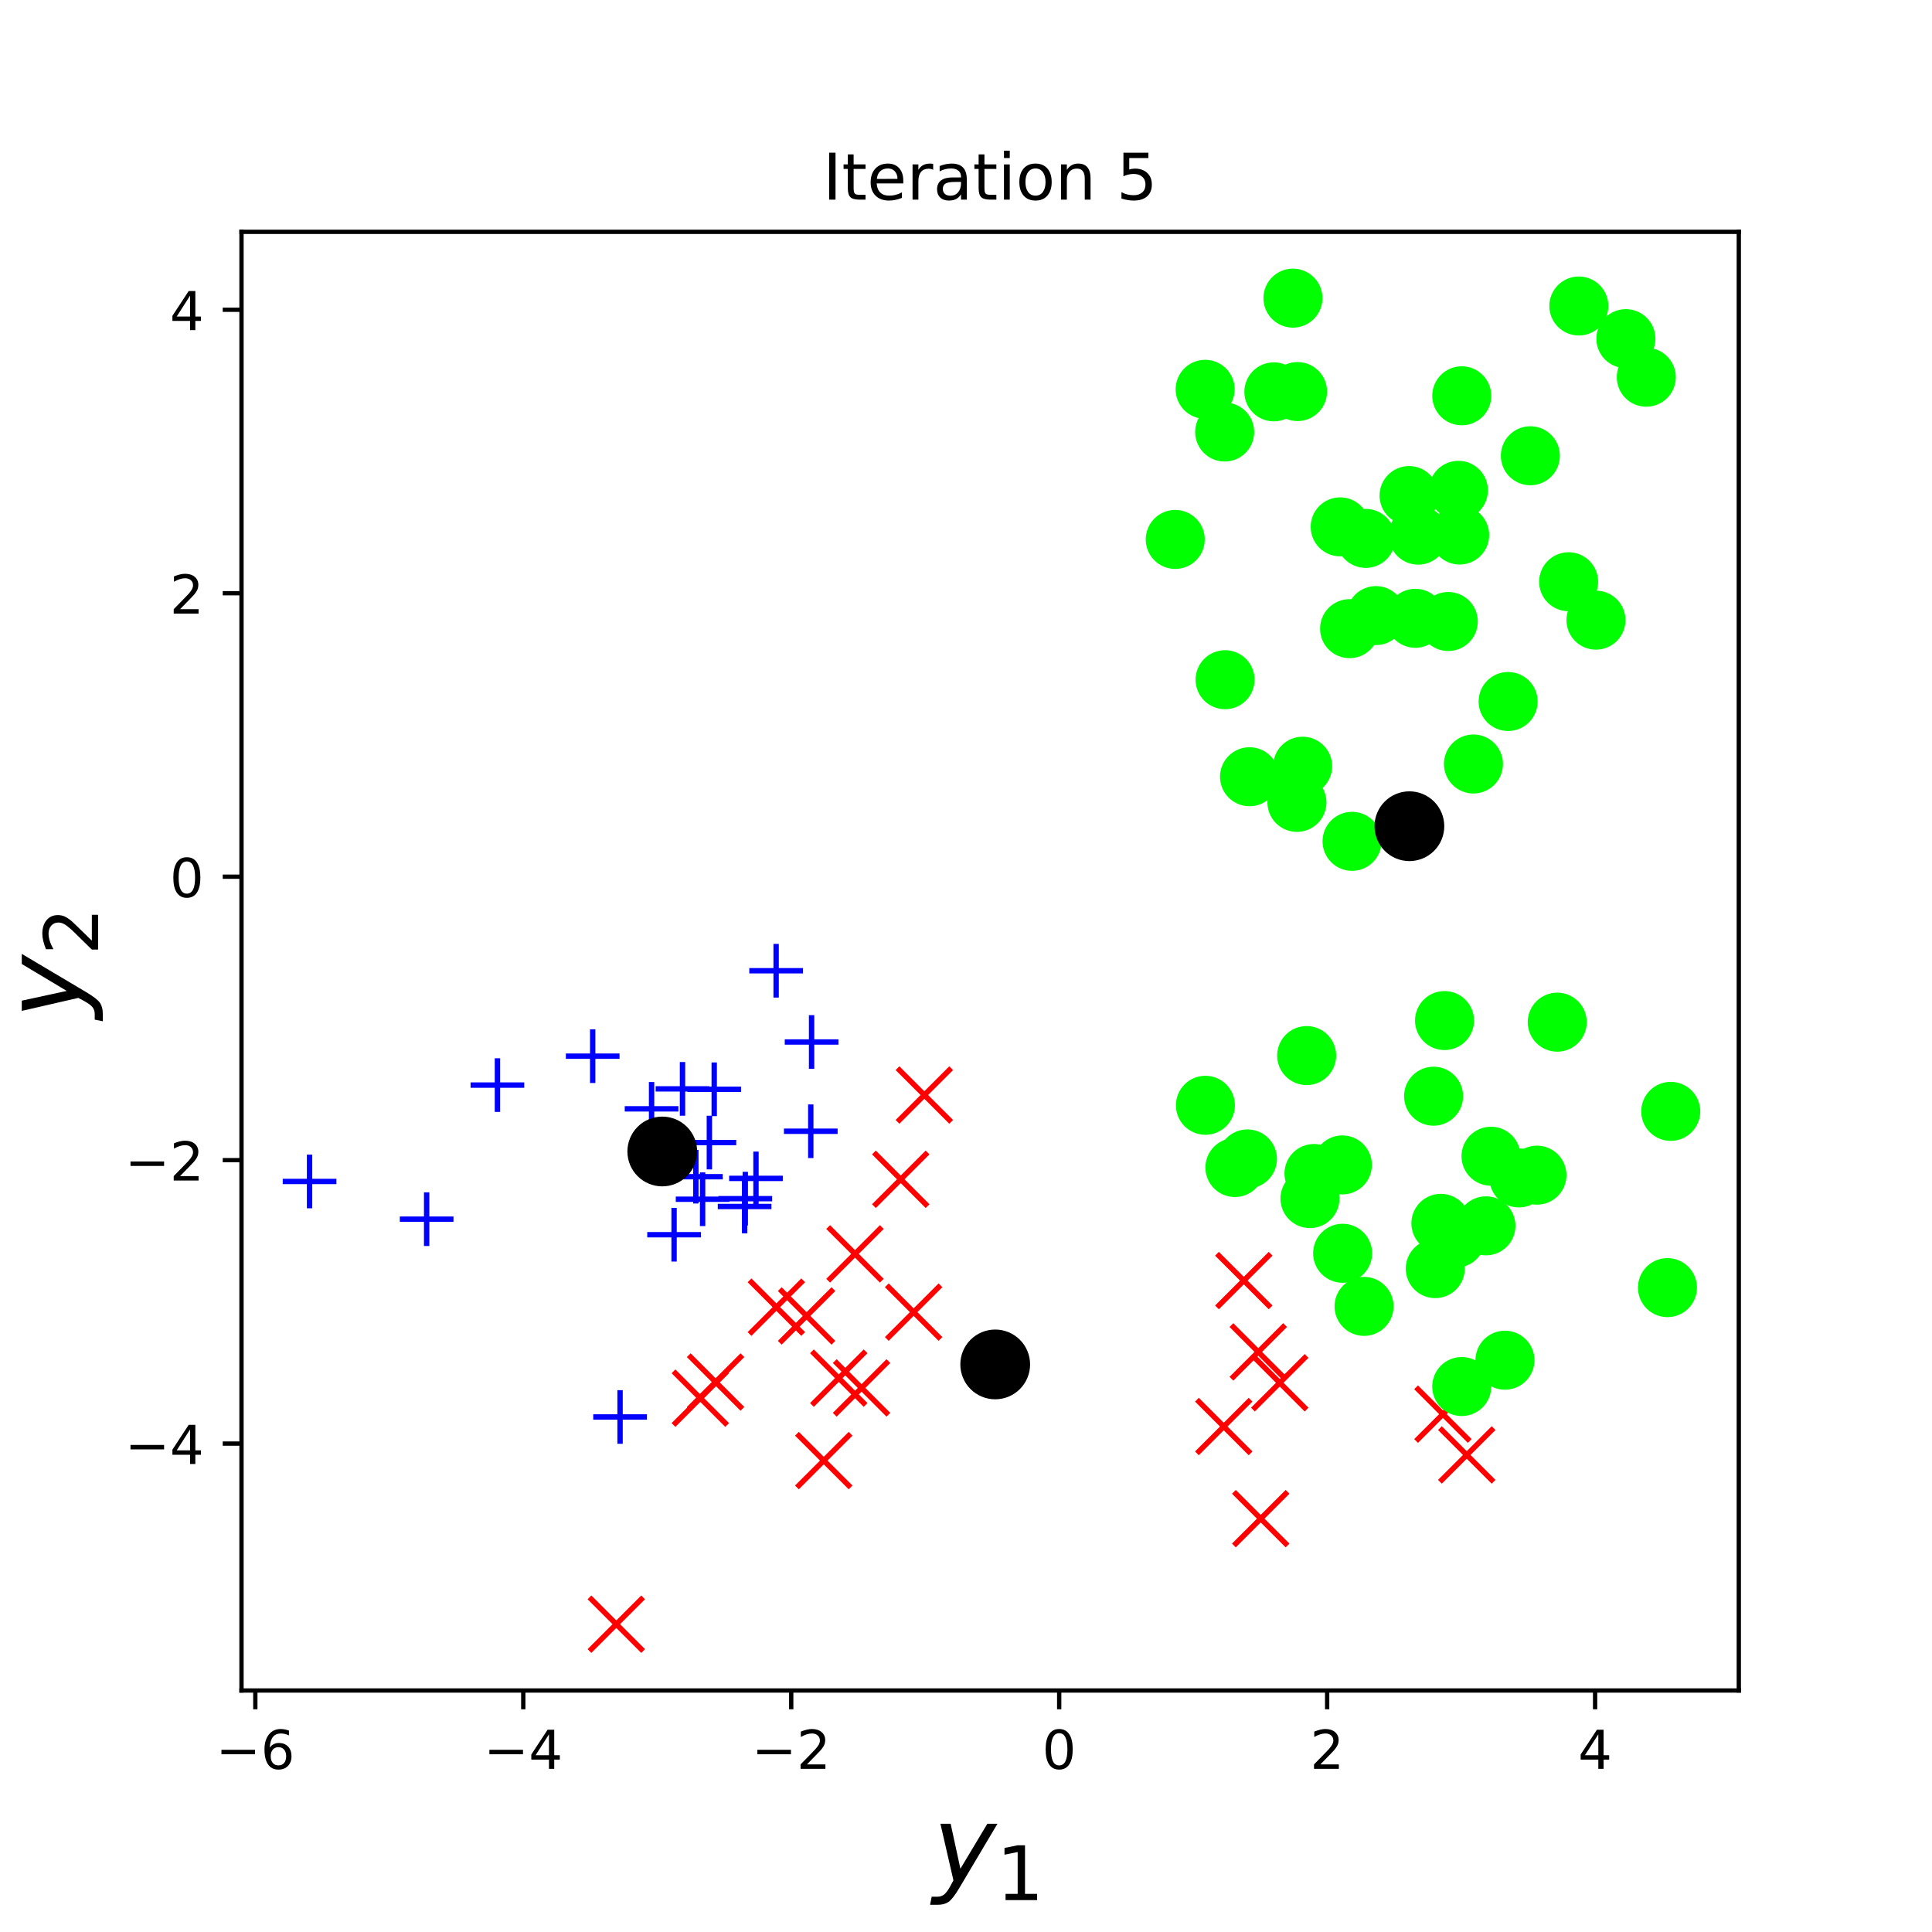
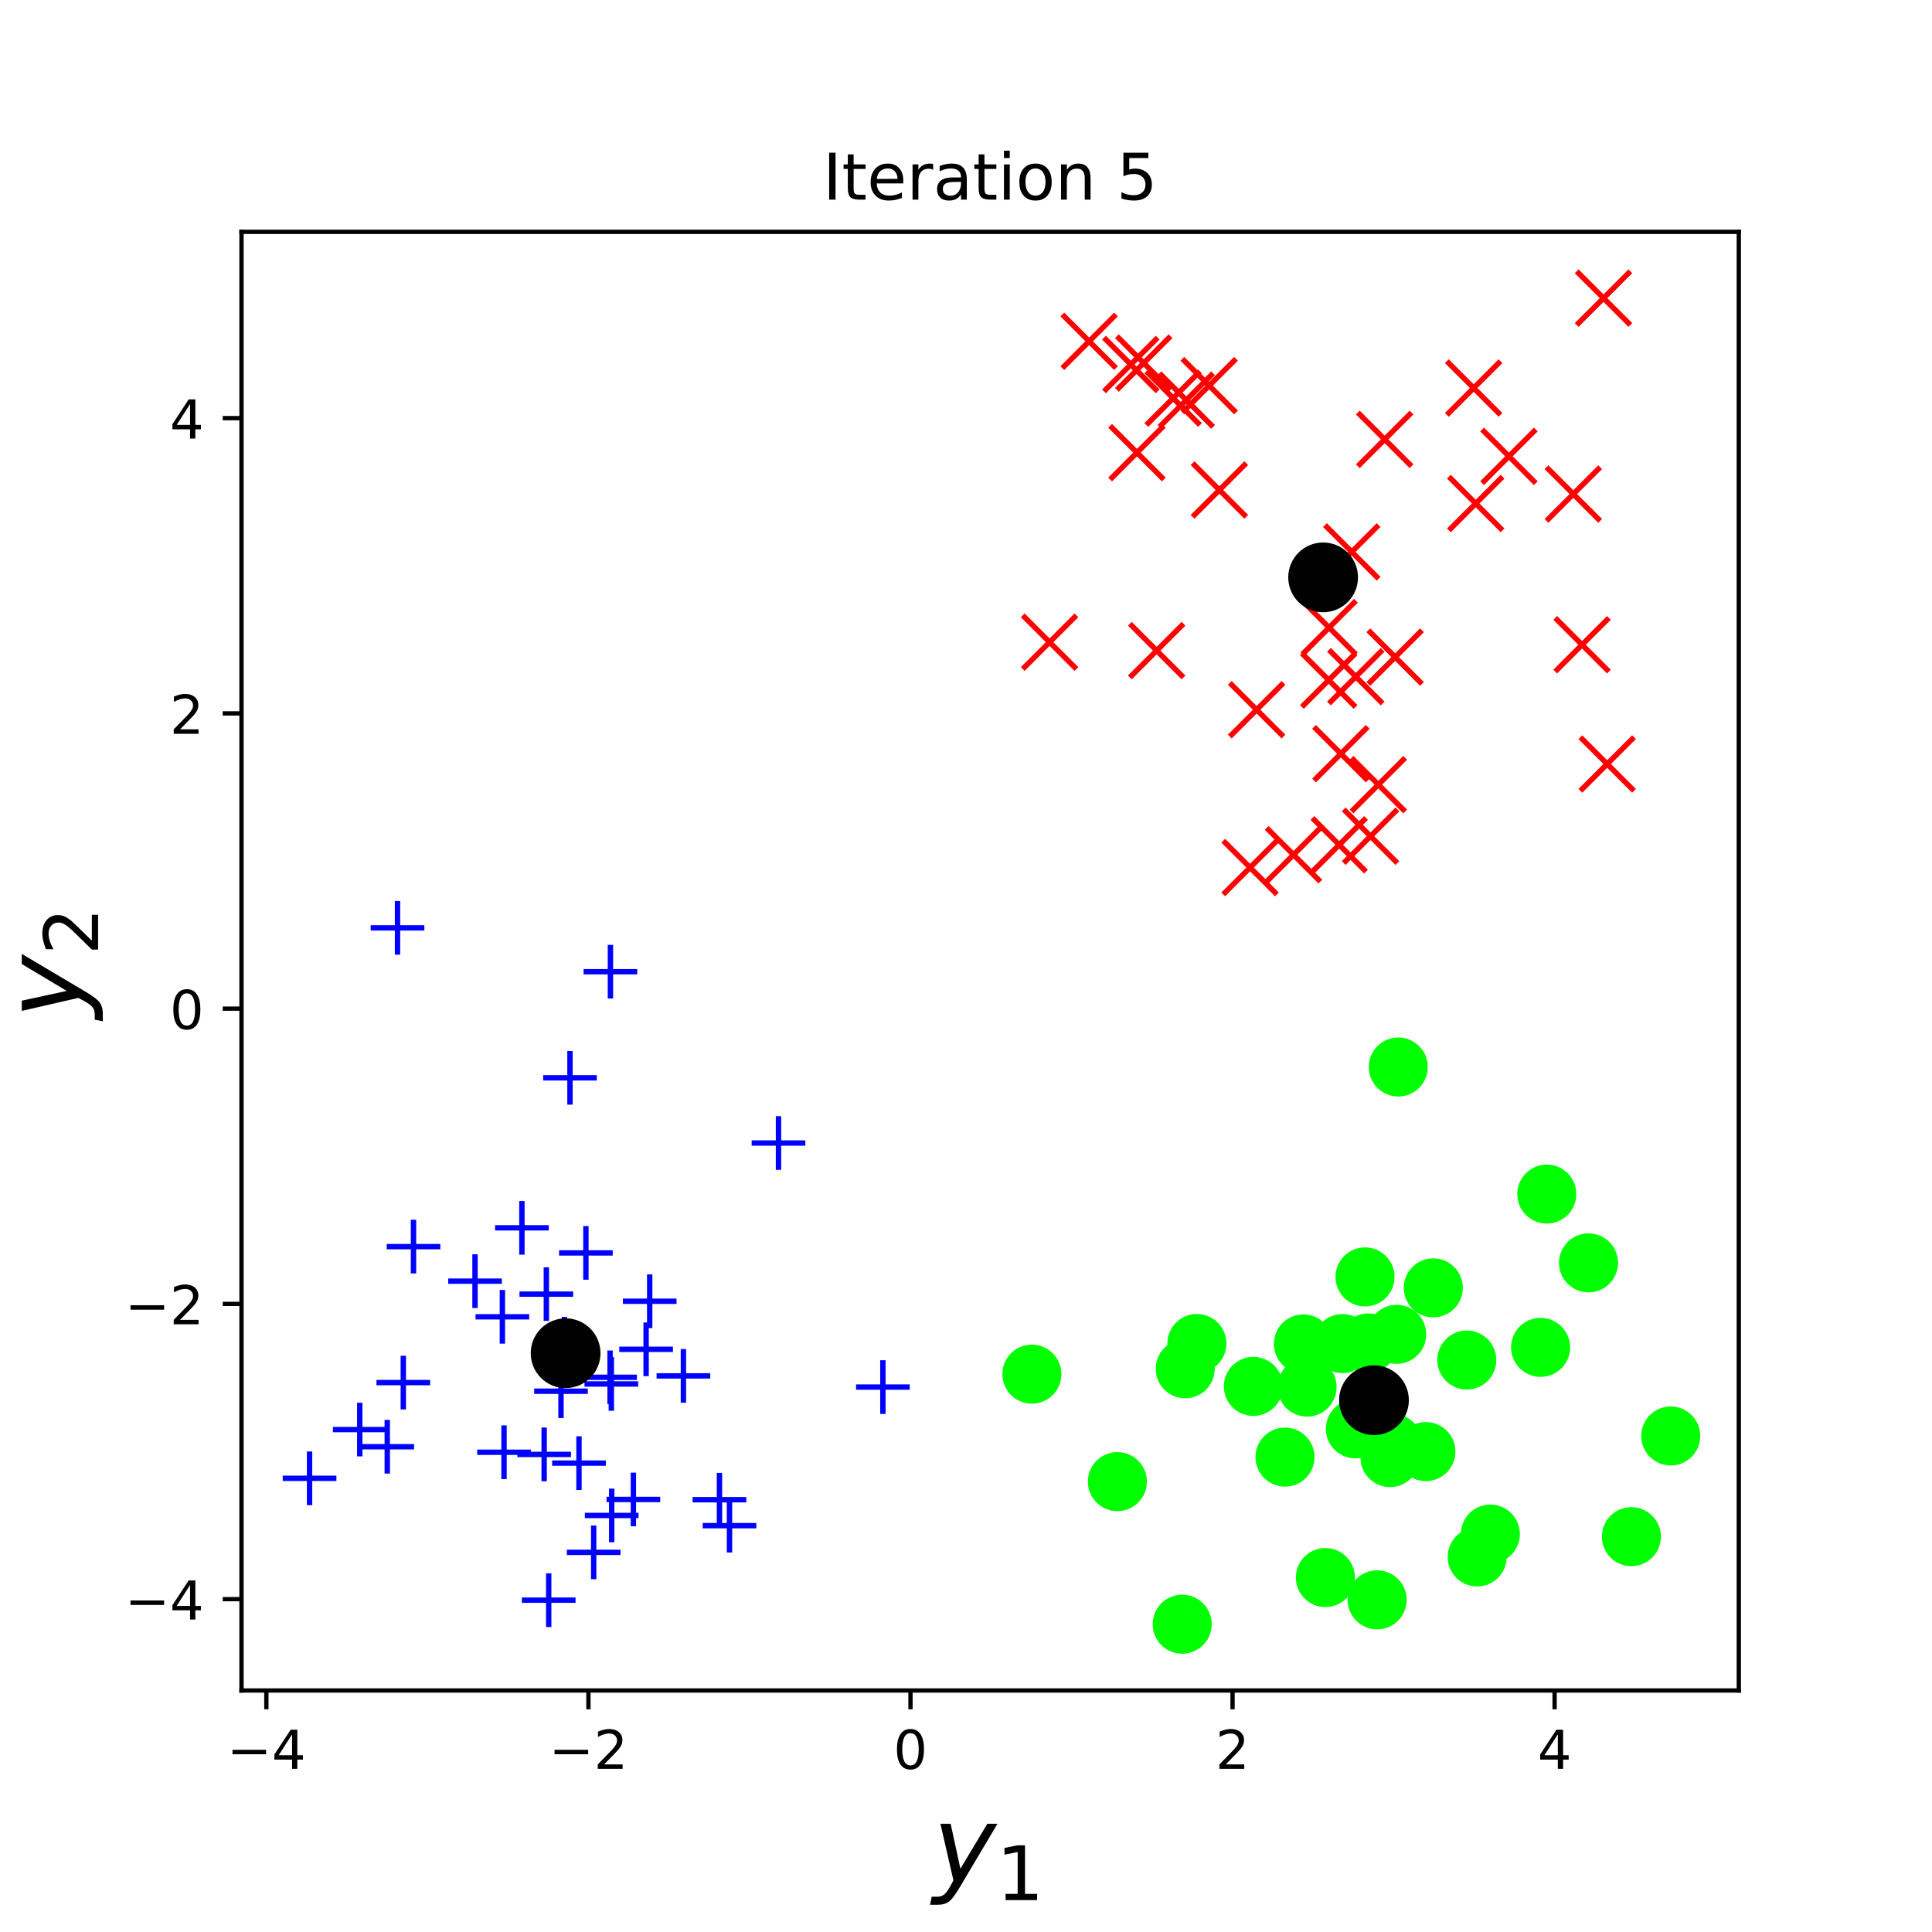
<svg xmlns="http://www.w3.org/2000/svg" xmlns:xlink="http://www.w3.org/1999/xlink" height="360pt" version="1.1" viewBox="0 0 360 360" width="360pt">
  <defs>
    <style type="text/css">
*{stroke-linecap:butt;stroke-linejoin:round;}
  </style>
  </defs>
  <g id="figure_1">
    <g id="patch_1">
      <path d="M 0 360  L 360 360  L 360 0  L 0 0  z " style="fill:#ffffff;" />
    </g>
    <g id="axes_1">
      <g id="patch_2">
        <path d="M 45 315  L 324 315  L 324 43.2  L 45 43.2  z " style="fill:#ffffff;" />
      </g>
      <g id="matplotlib.axis_1">
        <g id="xtick_1">
          <g id="line2d_1">
            <defs>
-               <path d="M 0 0  L 0 3.5  " id="mefcc579ea1" style="stroke:#000000;stroke-width:0.8;" />
-             </defs>
-             <g>
-               <use style="stroke:#000000;stroke-width:0.8;" x="47.576" xlink:href="#mefcc579ea1" y="315" />
+               <path d="M 0 0  L 0 3.5  " id="mbc3990f272" style="stroke:#000000;stroke-width:0.8;" />
+             </defs>
+             <g>
+               <use style="stroke:#000000;stroke-width:0.8;" x="49.633" xlink:href="#mbc3990f272" y="315" />
            </g>
          </g>
          <g id="text_1">
            <defs>
              <path d="M 10.594 35.5  L 73.188 35.5  L 73.188 27.203  L 10.594 27.203  z " id="DejaVuSans-2212" />
-               <path d="M 33.016 40.375  Q 26.375 40.375 22.484 35.828  Q 18.609 31.297 18.609 23.391  Q 18.609 15.531 22.484 10.953  Q 26.375 6.391 33.016 6.391  Q 39.656 6.391 43.531 10.953  Q 47.406 15.531 47.406 23.391  Q 47.406 31.297 43.531 35.828  Q 39.656 40.375 33.016 40.375  z M 52.594 71.297  L 52.594 62.312  Q 48.875 64.062 45.094 64.984  Q 41.312 65.922 37.594 65.922  Q 27.828 65.922 22.672 59.328  Q 17.531 52.734 16.797 39.406  Q 19.672 43.656 24.016 45.922  Q 28.375 48.188 33.594 48.188  Q 44.578 48.188 50.953 41.516  Q 57.328 34.859 57.328 23.391  Q 57.328 12.156 50.688 5.359  Q 44.047 -1.422 33.016 -1.422  Q 20.359 -1.422 13.672 8.266  Q 6.984 17.969 6.984 36.375  Q 6.984 53.656 15.188 63.938  Q 23.391 74.219 37.203 74.219  Q 40.922 74.219 44.703 73.484  Q 48.484 72.75 52.594 71.297  z " id="DejaVuSans-36" />
-             </defs>
-             <g transform="translate(40.20445 329.5984)scale(0.1 -0.1)">
+               <path d="M 37.797 64.312  L 12.891 25.391  L 37.797 25.391  z M 35.203 72.906  L 47.609 72.906  L 47.609 25.391  L 58.016 25.391  L 58.016 17.188  L 47.609 17.188  L 47.609 0  L 37.797 0  L 37.797 17.188  L 4.891 17.188  L 4.891 26.703  z " id="DejaVuSans-34" />
+             </defs>
+             <g transform="translate(42.26217 329.5984)scale(0.1 -0.1)">
              <use xlink:href="#DejaVuSans-2212" />
-               <use x="83.789" xlink:href="#DejaVuSans-36" />
+               <use x="83.789" xlink:href="#DejaVuSans-34" />
            </g>
          </g>
        </g>
        <g id="xtick_2">
          <g id="line2d_2">
            <g>
-               <use style="stroke:#000000;stroke-width:0.8;" x="97.505" xlink:href="#mefcc579ea1" y="315" />
+               <use style="stroke:#000000;stroke-width:0.8;" x="109.645" xlink:href="#mbc3990f272" y="315" />
            </g>
          </g>
          <g id="text_2">
            <defs>
-               <path d="M 37.797 64.312  L 12.891 25.391  L 37.797 25.391  z M 35.203 72.906  L 47.609 72.906  L 47.609 25.391  L 58.016 25.391  L 58.016 17.188  L 47.609 17.188  L 47.609 0  L 37.797 0  L 37.797 17.188  L 4.891 17.188  L 4.891 26.703  z " id="DejaVuSans-34" />
-             </defs>
-             <g transform="translate(90.13429 329.5984)scale(0.1 -0.1)">
+               <path d="M 19.188 8.297  L 53.609 8.297  L 53.609 0  L 7.328 0  L 7.328 8.297  Q 12.938 14.109 22.625 23.891  Q 32.328 33.688 34.812 36.531  Q 39.547 41.844 41.422 45.531  Q 43.312 49.219 43.312 52.781  Q 43.312 58.594 39.234 62.25  Q 35.156 65.922 28.609 65.922  Q 23.969 65.922 18.812 64.312  Q 13.672 62.703 7.812 59.422  L 7.812 69.391  Q 13.766 71.781 18.938 73  Q 24.125 74.219 28.422 74.219  Q 39.75 74.219 46.484 68.547  Q 53.219 62.891 53.219 53.422  Q 53.219 48.922 51.531 44.891  Q 49.859 40.875 45.406 35.406  Q 44.188 33.984 37.641 27.219  Q 31.109 20.453 19.188 8.297  z " id="DejaVuSans-32" />
+             </defs>
+             <g transform="translate(102.2734 329.5984)scale(0.1 -0.1)">
              <use xlink:href="#DejaVuSans-2212" />
-               <use x="83.789" xlink:href="#DejaVuSans-34" />
+               <use x="83.789" xlink:href="#DejaVuSans-32" />
            </g>
          </g>
        </g>
        <g id="xtick_3">
          <g id="line2d_3">
            <g>
-               <use style="stroke:#000000;stroke-width:0.8;" x="147.435" xlink:href="#mefcc579ea1" y="315" />
+               <use style="stroke:#000000;stroke-width:0.8;" x="169.656" xlink:href="#mbc3990f272" y="315" />
            </g>
          </g>
          <g id="text_3">
            <defs>
-               <path d="M 19.188 8.297  L 53.609 8.297  L 53.609 0  L 7.328 0  L 7.328 8.297  Q 12.938 14.109 22.625 23.891  Q 32.328 33.688 34.812 36.531  Q 39.547 41.844 41.422 45.531  Q 43.312 49.219 43.312 52.781  Q 43.312 58.594 39.234 62.25  Q 35.156 65.922 28.609 65.922  Q 23.969 65.922 18.812 64.312  Q 13.672 62.703 7.812 59.422  L 7.812 69.391  Q 13.766 71.781 18.938 73  Q 24.125 74.219 28.422 74.219  Q 39.75 74.219 46.484 68.547  Q 53.219 62.891 53.219 53.422  Q 53.219 48.922 51.531 44.891  Q 49.859 40.875 45.406 35.406  Q 44.188 33.984 37.641 27.219  Q 31.109 20.453 19.188 8.297  z " id="DejaVuSans-32" />
-             </defs>
-             <g transform="translate(140.0641 329.5984)scale(0.1 -0.1)">
-               <use xlink:href="#DejaVuSans-2212" />
-               <use x="83.789" xlink:href="#DejaVuSans-32" />
+               <path d="M 31.781 66.406  Q 24.172 66.406 20.328 58.906  Q 16.5 51.422 16.5 36.375  Q 16.5 21.391 20.328 13.891  Q 24.172 6.391 31.781 6.391  Q 39.453 6.391 43.281 13.891  Q 47.125 21.391 47.125 36.375  Q 47.125 51.422 43.281 58.906  Q 39.453 66.406 31.781 66.406  z M 31.781 74.219  Q 44.047 74.219 50.516 64.516  Q 56.984 54.828 56.984 36.375  Q 56.984 17.969 50.516 8.266  Q 44.047 -1.422 31.781 -1.422  Q 19.531 -1.422 13.062 8.266  Q 6.594 17.969 6.594 36.375  Q 6.594 54.828 13.062 64.516  Q 19.531 74.219 31.781 74.219  z " id="DejaVuSans-30" />
+             </defs>
+             <g transform="translate(166.4745 329.5984)scale(0.1 -0.1)">
+               <use xlink:href="#DejaVuSans-30" />
            </g>
          </g>
        </g>
        <g id="xtick_4">
          <g id="line2d_4">
            <g>
-               <use style="stroke:#000000;stroke-width:0.8;" x="197.365" xlink:href="#mefcc579ea1" y="315" />
+               <use style="stroke:#000000;stroke-width:0.8;" x="229.667" xlink:href="#mbc3990f272" y="315" />
            </g>
          </g>
          <g id="text_4">
-             <defs>
-               <path d="M 31.781 66.406  Q 24.172 66.406 20.328 58.906  Q 16.5 51.422 16.5 36.375  Q 16.5 21.391 20.328 13.891  Q 24.172 6.391 31.781 6.391  Q 39.453 6.391 43.281 13.891  Q 47.125 21.391 47.125 36.375  Q 47.125 51.422 43.281 58.906  Q 39.453 66.406 31.781 66.406  z M 31.781 74.219  Q 44.047 74.219 50.516 64.516  Q 56.984 54.828 56.984 36.375  Q 56.984 17.969 50.516 8.266  Q 44.047 -1.422 31.781 -1.422  Q 19.531 -1.422 13.062 8.266  Q 6.594 17.969 6.594 36.375  Q 6.594 54.828 13.062 64.516  Q 19.531 74.219 31.781 74.219  z " id="DejaVuSans-30" />
-             </defs>
-             <g transform="translate(194.1838 329.5984)scale(0.1 -0.1)">
-               <use xlink:href="#DejaVuSans-30" />
+             <g transform="translate(226.4857 329.5984)scale(0.1 -0.1)">
+               <use xlink:href="#DejaVuSans-32" />
            </g>
          </g>
        </g>
        <g id="xtick_5">
          <g id="line2d_5">
            <g>
-               <use style="stroke:#000000;stroke-width:0.8;" x="247.295" xlink:href="#mefcc579ea1" y="315" />
+               <use style="stroke:#000000;stroke-width:0.8;" x="289.678" xlink:href="#mbc3990f272" y="315" />
            </g>
          </g>
          <g id="text_5">
-             <g transform="translate(244.1136 329.5984)scale(0.1 -0.1)">
-               <use xlink:href="#DejaVuSans-32" />
-             </g>
-           </g>
-         </g>
-         <g id="xtick_6">
-           <g id="line2d_6">
-             <g>
-               <use style="stroke:#000000;stroke-width:0.8;" x="297.225" xlink:href="#mefcc579ea1" y="315" />
-             </g>
-           </g>
-           <g id="text_6">
-             <g transform="translate(294.0435 329.5984)scale(0.1 -0.1)">
+             <g transform="translate(286.497 329.5984)scale(0.1 -0.1)">
              <use xlink:href="#DejaVuSans-34" />
            </g>
          </g>
        </g>
-         <g id="text_7">
+         <g id="text_6">
          <defs>
            <path d="M 24.812 -5.078  Q 18.562 -15.578 14.625 -18.188  Q 10.688 -20.797 4.594 -20.797  L -2.484 -20.797  L -0.984 -13.281  L 4.203 -13.281  Q 7.953 -13.281 10.594 -11.234  Q 13.234 -9.188 16.5 -3.219  L 19.281 2  L 7.172 54.688  L 16.703 54.688  L 25.781 12.797  L 50.875 54.688  L 60.297 54.688  z " id="DejaVuSans-Oblique-79" />
            <path d="M 12.406 8.297  L 28.516 8.297  L 28.516 63.922  L 10.984 60.406  L 10.984 69.391  L 28.422 72.906  L 38.281 72.906  L 38.281 8.297  L 54.391 8.297  L 54.391 0  L 12.406 0  z " id="DejaVuSans-31" />
          </defs>
          <g transform="translate(173.8 350.8344)scale(0.2 -0.2)">
            <use transform="translate(0 0.3125)" xlink:href="#DejaVuSans-Oblique-79" />
            <use transform="translate(59.17969 -16.09375)scale(0.7)" xlink:href="#DejaVuSans-31" />
          </g>
        </g>
      </g>
      <g id="matplotlib.axis_2">
        <g id="ytick_1">
-           <g id="line2d_7">
-             <defs>
-               <path d="M 0 0  L -3.5 0  " id="m96341626f8" style="stroke:#000000;stroke-width:0.8;" />
-             </defs>
-             <g>
-               <use style="stroke:#000000;stroke-width:0.8;" x="45" xlink:href="#m96341626f8" y="268.993" />
-             </g>
-           </g>
-           <g id="text_8">
-             <g transform="translate(23.25781 272.7926)scale(0.1 -0.1)">
+           <g id="line2d_6">
+             <defs>
+               <path d="M 0 0  L -3.5 0  " id="m846cee8ad7" style="stroke:#000000;stroke-width:0.8;" />
+             </defs>
+             <g>
+               <use style="stroke:#000000;stroke-width:0.8;" x="45" xlink:href="#m846cee8ad7" y="297.977" />
+             </g>
+           </g>
+           <g id="text_7">
+             <g transform="translate(23.25781 301.7759)scale(0.1 -0.1)">
              <use xlink:href="#DejaVuSans-2212" />
              <use x="83.789" xlink:href="#DejaVuSans-34" />
            </g>
          </g>
        </g>
        <g id="ytick_2">
-           <g id="line2d_8">
-             <g>
-               <use style="stroke:#000000;stroke-width:0.8;" x="45" xlink:href="#m96341626f8" y="216.175" />
-             </g>
-           </g>
-           <g id="text_9">
-             <g transform="translate(23.25781 219.9745)scale(0.1 -0.1)">
+           <g id="line2d_7">
+             <g>
+               <use style="stroke:#000000;stroke-width:0.8;" x="45" xlink:href="#m846cee8ad7" y="242.961" />
+             </g>
+           </g>
+           <g id="text_8">
+             <g transform="translate(23.25781 246.7602)scale(0.1 -0.1)">
              <use xlink:href="#DejaVuSans-2212" />
              <use x="83.789" xlink:href="#DejaVuSans-32" />
            </g>
          </g>
        </g>
        <g id="ytick_3">
+           <g id="line2d_8">
+             <g>
+               <use style="stroke:#000000;stroke-width:0.8;" x="45" xlink:href="#m846cee8ad7" y="187.945" />
+             </g>
+           </g>
+           <g id="text_9">
+             <g transform="translate(31.6375 191.7446)scale(0.1 -0.1)">
+               <use xlink:href="#DejaVuSans-30" />
+             </g>
+           </g>
+         </g>
+         <g id="ytick_4">
          <g id="line2d_9">
            <g>
-               <use style="stroke:#000000;stroke-width:0.8;" x="45" xlink:href="#m96341626f8" y="163.357" />
+               <use style="stroke:#000000;stroke-width:0.8;" x="45" xlink:href="#m846cee8ad7" y="132.93" />
            </g>
          </g>
          <g id="text_10">
-             <g transform="translate(31.6375 167.1565)scale(0.1 -0.1)">
-               <use xlink:href="#DejaVuSans-30" />
-             </g>
-           </g>
-         </g>
-         <g id="ytick_4">
+             <g transform="translate(31.6375 136.7289)scale(0.1 -0.1)">
+               <use xlink:href="#DejaVuSans-32" />
+             </g>
+           </g>
+         </g>
+         <g id="ytick_5">
          <g id="line2d_10">
            <g>
-               <use style="stroke:#000000;stroke-width:0.8;" x="45" xlink:href="#m96341626f8" y="110.539" />
+               <use style="stroke:#000000;stroke-width:0.8;" x="45" xlink:href="#m846cee8ad7" y="77.914" />
            </g>
          </g>
          <g id="text_11">
-             <g transform="translate(31.6375 114.3385)scale(0.1 -0.1)">
-               <use xlink:href="#DejaVuSans-32" />
-             </g>
-           </g>
-         </g>
-         <g id="ytick_5">
-           <g id="line2d_11">
-             <g>
-               <use style="stroke:#000000;stroke-width:0.8;" x="45" xlink:href="#m96341626f8" y="57.721" />
-             </g>
-           </g>
-           <g id="text_12">
-             <g transform="translate(31.6375 61.52047)scale(0.1 -0.1)">
+             <g transform="translate(31.6375 81.71323)scale(0.1 -0.1)">
              <use xlink:href="#DejaVuSans-34" />
            </g>
          </g>
        </g>
-         <g id="text_13">
+         <g id="text_12">
          <g transform="translate(15.05781 189.8)rotate(-90)scale(0.2 -0.2)">
            <use transform="translate(0 0.3125)" xlink:href="#DejaVuSans-Oblique-79" />
            <use transform="translate(59.17969 -16.09375)scale(0.7)" xlink:href="#DejaVuSans-32" />
          </g>
        </g>
      </g>
+       <g id="line2d_11">
+         <defs>
+           <path d="M -5 5  L 5 -5  M -5 -5  L 5 5  " id="mb1a8f374a9" style="stroke:#ff0000;" />
+         </defs>
+         <g clip-path="url(#p1859dc2513)">
+           <use style="fill:#ff0000;stroke:#ff0000;" x="259.967" xlink:href="#mb1a8f374a9" y="122.437" />
+           <use style="fill:#ff0000;stroke:#ff0000;" x="274.981" xlink:href="#mb1a8f374a9" y="93.824" />
+           <use style="fill:#ff0000;stroke:#ff0000;" x="225.312" xlink:href="#mb1a8f374a9" y="71.859" />
+           <use style="fill:#ff0000;stroke:#ff0000;" x="241.026" xlink:href="#mb1a8f374a9" y="159.269" />
+           <use style="fill:#ff0000;stroke:#ff0000;" x="247.658" xlink:href="#mb1a8f374a9" y="116.942" />
+           <use style="fill:#ff0000;stroke:#ff0000;" x="255.378" xlink:href="#mb1a8f374a9" y="155.819" />
+           <use style="fill:#ff0000;stroke:#ff0000;" x="251.88" xlink:href="#mb1a8f374a9" y="102.84" />
+           <use style="fill:#ff0000;stroke:#ff0000;" x="293.163" xlink:href="#mb1a8f374a9" y="92.06" />
+           <use style="fill:#ff0000;stroke:#ff0000;" x="281.166" xlink:href="#mb1a8f374a9" y="85.03" />
+           <use style="fill:#ff0000;stroke:#ff0000;" x="294.794" xlink:href="#mb1a8f374a9" y="120.139" />
+           <use style="fill:#ff0000;stroke:#ff0000;" x="252.634" xlink:href="#mb1a8f374a9" y="126.088" />
+           <use style="fill:#ff0000;stroke:#ff0000;" x="258.015" xlink:href="#mb1a8f374a9" y="81.875" />
+           <use style="fill:#ff0000;stroke:#ff0000;" x="211.855" xlink:href="#mb1a8f374a9" y="84.345" />
+           <use style="fill:#ff0000;stroke:#ff0000;" x="249.542" xlink:href="#mb1a8f374a9" y="157.418" />
+           <use style="fill:#ff0000;stroke:#ff0000;" x="249.852" xlink:href="#mb1a8f374a9" y="140.441" />
+           <use style="fill:#ff0000;stroke:#ff0000;" x="221.046" xlink:href="#mb1a8f374a9" y="74.548" />
+           <use style="fill:#ff0000;stroke:#ff0000;" x="247.589" xlink:href="#mb1a8f374a9" y="126.731" />
+           <use style="fill:#ff0000;stroke:#ff0000;" x="213.115" xlink:href="#mb1a8f374a9" y="67.646" />
+           <use style="fill:#ff0000;stroke:#ff0000;" x="234.154" xlink:href="#mb1a8f374a9" y="132.248" />
+           <use style="fill:#ff0000;stroke:#ff0000;" x="210.713" xlink:href="#mb1a8f374a9" y="67.918" />
+           <use style="fill:#ff0000;stroke:#ff0000;" x="299.475" xlink:href="#mb1a8f374a9" y="142.363" />
+           <use style="fill:#ff0000;stroke:#ff0000;" x="215.527" xlink:href="#mb1a8f374a9" y="121.229" />
+           <use style="fill:#ff0000;stroke:#ff0000;" x="232.934" xlink:href="#mb1a8f374a9" y="161.653" />
+           <use style="fill:#ff0000;stroke:#ff0000;" x="298.794" xlink:href="#mb1a8f374a9" y="55.555" />
+           <use style="fill:#ff0000;stroke:#ff0000;" x="202.949" xlink:href="#mb1a8f374a9" y="63.596" />
+           <use style="fill:#ff0000;stroke:#ff0000;" x="256.833" xlink:href="#mb1a8f374a9" y="146.207" />
+           <use style="fill:#ff0000;stroke:#ff0000;" x="195.575" xlink:href="#mb1a8f374a9" y="119.66" />
+           <use style="fill:#ff0000;stroke:#ff0000;" x="218.6" xlink:href="#mb1a8f374a9" y="74.192" />
+           <use style="fill:#ff0000;stroke:#ff0000;" x="227.218" xlink:href="#mb1a8f374a9" y="91.304" />
+           <use style="fill:#ff0000;stroke:#ff0000;" x="274.597" xlink:href="#mb1a8f374a9" y="72.303" />
+         </g>
+       </g>
      <g id="line2d_12">
        <defs>
-           <path d="M -5 5  L 5 -5  M -5 -5  L 5 5  " id="m1a7db3ed23" style="stroke:#ff0000;" />
-         </defs>
-         <g clip-path="url(#pc92ecff732)">
-           <use style="fill:#ff0000;stroke:#ff0000;" x="153.497" xlink:href="#m1a7db3ed23" y="272.16" />
-           <use style="fill:#ff0000;stroke:#ff0000;" x="150.295" xlink:href="#m1a7db3ed23" y="245.207" />
-           <use style="fill:#ff0000;stroke:#ff0000;" x="172.237" xlink:href="#m1a7db3ed23" y="204.042" />
-           <use style="fill:#ff0000;stroke:#ff0000;" x="167.842" xlink:href="#m1a7db3ed23" y="219.747" />
-           <use style="fill:#ff0000;stroke:#ff0000;" x="156.291" xlink:href="#m1a7db3ed23" y="256.797" />
-           <use style="fill:#ff0000;stroke:#ff0000;" x="144.663" xlink:href="#m1a7db3ed23" y="243.569" />
-           <use style="fill:#ff0000;stroke:#ff0000;" x="170.243" xlink:href="#m1a7db3ed23" y="244.496" />
-           <use style="fill:#ff0000;stroke:#ff0000;" x="160.54" xlink:href="#m1a7db3ed23" y="258.619" />
-           <use style="fill:#ff0000;stroke:#ff0000;" x="114.839" xlink:href="#m1a7db3ed23" y="302.645" />
-           <use style="fill:#ff0000;stroke:#ff0000;" x="130.495" xlink:href="#m1a7db3ed23" y="260.528" />
-           <use style="fill:#ff0000;stroke:#ff0000;" x="133.339" xlink:href="#m1a7db3ed23" y="257.519" />
-           <use style="fill:#ff0000;stroke:#ff0000;" x="159.315" xlink:href="#m1a7db3ed23" y="233.643" />
-           <use style="fill:#ff0000;stroke:#ff0000;" x="228.029" xlink:href="#m1a7db3ed23" y="265.813" />
-           <use style="fill:#ff0000;stroke:#ff0000;" x="268.867" xlink:href="#m1a7db3ed23" y="263.505" />
-           <use style="fill:#ff0000;stroke:#ff0000;" x="234.459" xlink:href="#m1a7db3ed23" y="251.909" />
-           <use style="fill:#ff0000;stroke:#ff0000;" x="273.308" xlink:href="#m1a7db3ed23" y="271.109" />
-           <use style="fill:#ff0000;stroke:#ff0000;" x="238.465" xlink:href="#m1a7db3ed23" y="257.661" />
-           <use style="fill:#ff0000;stroke:#ff0000;" x="231.763" xlink:href="#m1a7db3ed23" y="238.616" />
-           <use style="fill:#ff0000;stroke:#ff0000;" x="234.918" xlink:href="#m1a7db3ed23" y="282.98" />
+           <path d="M 0 5  C 1.326 5 2.598 4.473 3.536 3.536  C 4.473 2.598 5 1.326 5 0  C 5 -1.326 4.473 -2.598 3.536 -3.536  C 2.598 -4.473 1.326 -5 0 -5  C -1.326 -5 -2.598 -4.473 -3.536 -3.536  C -4.473 -2.598 -5 -1.326 -5 0  C -5 1.326 -4.473 2.598 -3.536 3.536  C -2.598 4.473 -1.326 5 0 5  z " id="m1250832955" style="stroke:#00ff00;" />
+         </defs>
+         <g clip-path="url(#p1859dc2513)">
+           <use style="fill:#00ff00;stroke:#00ff00;" x="208.209" xlink:href="#m1250832955" y="276.08" />
+           <use style="fill:#00ff00;stroke:#00ff00;" x="223.023" xlink:href="#m1250832955" y="250.343" />
+           <use style="fill:#00ff00;stroke:#00ff00;" x="259.485" xlink:href="#m1250832955" y="268.92" />
+           <use style="fill:#00ff00;stroke:#00ff00;" x="256.608" xlink:href="#m1250832955" y="298.11" />
+           <use style="fill:#00ff00;stroke:#00ff00;" x="250.154" xlink:href="#m1250832955" y="250.356" />
+           <use style="fill:#00ff00;stroke:#00ff00;" x="259.014" xlink:href="#m1250832955" y="271.601" />
+           <use style="fill:#00ff00;stroke:#00ff00;" x="260.256" xlink:href="#m1250832955" y="248.632" />
+           <use style="fill:#00ff00;stroke:#00ff00;" x="265.696" xlink:href="#m1250832955" y="270.484" />
+           <use style="fill:#00ff00;stroke:#00ff00;" x="295.995" xlink:href="#m1250832955" y="235.317" />
+           <use style="fill:#00ff00;stroke:#00ff00;" x="277.705" xlink:href="#m1250832955" y="285.85" />
+           <use style="fill:#00ff00;stroke:#00ff00;" x="246.966" xlink:href="#m1250832955" y="293.952" />
+           <use style="fill:#00ff00;stroke:#00ff00;" x="243.556" xlink:href="#m1250832955" y="258.464" />
+           <use style="fill:#00ff00;stroke:#00ff00;" x="239.439" xlink:href="#m1250832955" y="271.511" />
+           <use style="fill:#00ff00;stroke:#00ff00;" x="254.987" xlink:href="#m1250832955" y="250.232" />
+           <use style="fill:#00ff00;stroke:#00ff00;" x="242.868" xlink:href="#m1250832955" y="250.42" />
+           <use style="fill:#00ff00;stroke:#00ff00;" x="273.318" xlink:href="#m1250832955" y="253.422" />
+           <use style="fill:#00ff00;stroke:#00ff00;" x="252.554" xlink:href="#m1250832955" y="266.241" />
+           <use style="fill:#00ff00;stroke:#00ff00;" x="254.352" xlink:href="#m1250832955" y="237.934" />
+           <use style="fill:#00ff00;stroke:#00ff00;" x="192.278" xlink:href="#m1250832955" y="256.055" />
+           <use style="fill:#00ff00;stroke:#00ff00;" x="287.068" xlink:href="#m1250832955" y="251.065" />
+           <use style="fill:#00ff00;stroke:#00ff00;" x="220.286" xlink:href="#m1250832955" y="302.645" />
+           <use style="fill:#00ff00;stroke:#00ff00;" x="220.85" xlink:href="#m1250832955" y="255.054" />
+           <use style="fill:#00ff00;stroke:#00ff00;" x="260.549" xlink:href="#m1250832955" y="198.822" />
+           <use style="fill:#00ff00;stroke:#00ff00;" x="288.222" xlink:href="#m1250832955" y="222.503" />
+           <use style="fill:#00ff00;stroke:#00ff00;" x="311.318" xlink:href="#m1250832955" y="267.572" />
+           <use style="fill:#00ff00;stroke:#00ff00;" x="275.251" xlink:href="#m1250832955" y="290.109" />
+           <use style="fill:#00ff00;stroke:#00ff00;" x="303.984" xlink:href="#m1250832955" y="286.337" />
+           <use style="fill:#00ff00;stroke:#00ff00;" x="233.547" xlink:href="#m1250832955" y="258.333" />
+           <use style="fill:#00ff00;stroke:#00ff00;" x="267.075" xlink:href="#m1250832955" y="239.974" />
        </g>
      </g>
      <g id="line2d_13">
        <defs>
-           <path d="M 0 5  C 1.326 5 2.598 4.473 3.536 3.536  C 4.473 2.598 5 1.326 5 0  C 5 -1.326 4.473 -2.598 3.536 -3.536  C 2.598 -4.473 1.326 -5 0 -5  C -1.326 -5 -2.598 -4.473 -3.536 -3.536  C -4.473 -2.598 -5 -1.326 -5 0  C -5 1.326 -4.473 2.598 -3.536 3.536  C -2.598 4.473 -1.326 5 0 5  z " id="mdf9744b3c5" style="stroke:#00ff00;" />
-         </defs>
-         <g clip-path="url(#pc92ecff732)">
-           <use style="fill:#00ff00;stroke:#00ff00;" x="256.392" xlink:href="#mdf9744b3c5" y="114.707" />
-           <use style="fill:#00ff00;stroke:#00ff00;" x="262.562" xlink:href="#mdf9744b3c5" y="92.341" />
-           <use style="fill:#00ff00;stroke:#00ff00;" x="228.274" xlink:href="#mdf9744b3c5" y="126.654" />
-           <use style="fill:#00ff00;stroke:#00ff00;" x="297.385" xlink:href="#mdf9744b3c5" y="115.556" />
-           <use style="fill:#00ff00;stroke:#00ff00;" x="269.867" xlink:href="#mdf9744b3c5" y="115.809" />
-           <use style="fill:#00ff00;stroke:#00ff00;" x="271.754" xlink:href="#mdf9744b3c5" y="91.367" />
-           <use style="fill:#00ff00;stroke:#00ff00;" x="224.561" xlink:href="#mdf9744b3c5" y="72.543" />
-           <use style="fill:#00ff00;stroke:#00ff00;" x="218.991" xlink:href="#mdf9744b3c5" y="100.517" />
-           <use style="fill:#00ff00;stroke:#00ff00;" x="302.961" xlink:href="#mdf9744b3c5" y="63.103" />
-           <use style="fill:#00ff00;stroke:#00ff00;" x="285.16" xlink:href="#mdf9744b3c5" y="84.924" />
-           <use style="fill:#00ff00;stroke:#00ff00;" x="251.937" xlink:href="#mdf9744b3c5" y="156.77" />
-           <use style="fill:#00ff00;stroke:#00ff00;" x="242.73" xlink:href="#mdf9744b3c5" y="142.773" />
-           <use style="fill:#00ff00;stroke:#00ff00;" x="271.985" xlink:href="#mdf9744b3c5" y="99.695" />
-           <use style="fill:#00ff00;stroke:#00ff00;" x="292.292" xlink:href="#mdf9744b3c5" y="108.401" />
-           <use style="fill:#00ff00;stroke:#00ff00;" x="306.765" xlink:href="#mdf9744b3c5" y="70.289" />
-           <use style="fill:#00ff00;stroke:#00ff00;" x="232.831" xlink:href="#mdf9744b3c5" y="144.736" />
-           <use style="fill:#00ff00;stroke:#00ff00;" x="274.556" xlink:href="#mdf9744b3c5" y="142.359" />
-           <use style="fill:#00ff00;stroke:#00ff00;" x="251.477" xlink:href="#mdf9744b3c5" y="117.143" />
-           <use style="fill:#00ff00;stroke:#00ff00;" x="237.365" xlink:href="#mdf9744b3c5" y="73.017" />
-           <use style="fill:#00ff00;stroke:#00ff00;" x="294.196" xlink:href="#mdf9744b3c5" y="57.018" />
-           <use style="fill:#00ff00;stroke:#00ff00;" x="263.733" xlink:href="#mdf9744b3c5" y="115.214" />
-           <use style="fill:#00ff00;stroke:#00ff00;" x="240.923" xlink:href="#mdf9744b3c5" y="55.555" />
-           <use style="fill:#00ff00;stroke:#00ff00;" x="272.379" xlink:href="#mdf9744b3c5" y="73.752" />
-           <use style="fill:#00ff00;stroke:#00ff00;" x="228.201" xlink:href="#mdf9744b3c5" y="80.501" />
-           <use style="fill:#00ff00;stroke:#00ff00;" x="254.488" xlink:href="#mdf9744b3c5" y="100.323" />
-           <use style="fill:#00ff00;stroke:#00ff00;" x="241.665" xlink:href="#mdf9744b3c5" y="149.513" />
-           <use style="fill:#00ff00;stroke:#00ff00;" x="281.017" xlink:href="#mdf9744b3c5" y="130.713" />
-           <use style="fill:#00ff00;stroke:#00ff00;" x="241.778" xlink:href="#mdf9744b3c5" y="72.963" />
-           <use style="fill:#00ff00;stroke:#00ff00;" x="264.265" xlink:href="#mdf9744b3c5" y="99.717" />
-           <use style="fill:#00ff00;stroke:#00ff00;" x="249.725" xlink:href="#mdf9744b3c5" y="98.173" />
-           <use style="fill:#00ff00;stroke:#00ff00;" x="310.708" xlink:href="#mdf9744b3c5" y="239.931" />
-           <use style="fill:#00ff00;stroke:#00ff00;" x="268.487" xlink:href="#mdf9744b3c5" y="227.954" />
-           <use style="fill:#00ff00;stroke:#00ff00;" x="286.389" xlink:href="#mdf9744b3c5" y="218.976" />
-           <use style="fill:#00ff00;stroke:#00ff00;" x="232.44" xlink:href="#mdf9744b3c5" y="215.949" />
-           <use style="fill:#00ff00;stroke:#00ff00;" x="276.884" xlink:href="#mdf9744b3c5" y="228.419" />
-           <use style="fill:#00ff00;stroke:#00ff00;" x="230.109" xlink:href="#mdf9744b3c5" y="217.553" />
-           <use style="fill:#00ff00;stroke:#00ff00;" x="267.441" xlink:href="#mdf9744b3c5" y="236.391" />
-           <use style="fill:#00ff00;stroke:#00ff00;" x="244.092" xlink:href="#mdf9744b3c5" y="223.341" />
-           <use style="fill:#00ff00;stroke:#00ff00;" x="250.181" xlink:href="#mdf9744b3c5" y="233.53" />
-           <use style="fill:#00ff00;stroke:#00ff00;" x="271.271" xlink:href="#mdf9744b3c5" y="230.716" />
-           <use style="fill:#00ff00;stroke:#00ff00;" x="277.828" xlink:href="#mdf9744b3c5" y="215.446" />
-           <use style="fill:#00ff00;stroke:#00ff00;" x="254.173" xlink:href="#mdf9744b3c5" y="243.427" />
-           <use style="fill:#00ff00;stroke:#00ff00;" x="311.318" xlink:href="#mdf9744b3c5" y="207.089" />
-           <use style="fill:#00ff00;stroke:#00ff00;" x="269.168" xlink:href="#mdf9744b3c5" y="190.168" />
-           <use style="fill:#00ff00;stroke:#00ff00;" x="243.477" xlink:href="#mdf9744b3c5" y="196.691" />
-           <use style="fill:#00ff00;stroke:#00ff00;" x="290.171" xlink:href="#mdf9744b3c5" y="190.466" />
-           <use style="fill:#00ff00;stroke:#00ff00;" x="244.841" xlink:href="#mdf9744b3c5" y="218.665" />
-           <use style="fill:#00ff00;stroke:#00ff00;" x="272.374" xlink:href="#mdf9744b3c5" y="258.361" />
-           <use style="fill:#00ff00;stroke:#00ff00;" x="280.426" xlink:href="#mdf9744b3c5" y="253.456" />
-           <use style="fill:#00ff00;stroke:#00ff00;" x="283.034" xlink:href="#mdf9744b3c5" y="219.489" />
-           <use style="fill:#00ff00;stroke:#00ff00;" x="250.135" xlink:href="#mdf9744b3c5" y="217.067" />
-           <use style="fill:#00ff00;stroke:#00ff00;" x="267.128" xlink:href="#mdf9744b3c5" y="204.262" />
-           <use style="fill:#00ff00;stroke:#00ff00;" x="224.612" xlink:href="#mdf9744b3c5" y="205.956" />
+           <path d="M -5 0  L 5 0  M 0 5  L 0 -5  " id="m58fed00c5b" style="stroke:#0000ff;" />
+         </defs>
+         <g clip-path="url(#p1859dc2513)">
+           <use style="fill:#0000ff;stroke:#0000ff;" x="113.744" xlink:href="#m58fed00c5b" y="181.062" />
+           <use style="fill:#0000ff;stroke:#0000ff;" x="93.919" xlink:href="#m58fed00c5b" y="270.605" />
+           <use style="fill:#0000ff;stroke:#0000ff;" x="104.533" xlink:href="#m58fed00c5b" y="259.234" />
+           <use style="fill:#0000ff;stroke:#0000ff;" x="77.05" xlink:href="#m58fed00c5b" y="232.293" />
+           <use style="fill:#0000ff;stroke:#0000ff;" x="106.208" xlink:href="#m58fed00c5b" y="200.837" />
+           <use style="fill:#0000ff;stroke:#0000ff;" x="93.612" xlink:href="#m58fed00c5b" y="245.368" />
+           <use style="fill:#0000ff;stroke:#0000ff;" x="74.072" xlink:href="#m58fed00c5b" y="172.892" />
+           <use style="fill:#0000ff;stroke:#0000ff;" x="67.036" xlink:href="#m58fed00c5b" y="266.377" />
+           <use style="fill:#0000ff;stroke:#0000ff;" x="118.024" xlink:href="#m58fed00c5b" y="279.404" />
+           <use style="fill:#0000ff;stroke:#0000ff;" x="113.981" xlink:href="#m58fed00c5b" y="282.38" />
+           <use style="fill:#0000ff;stroke:#0000ff;" x="105.172" xlink:href="#m58fed00c5b" y="250.377" />
+           <use style="fill:#0000ff;stroke:#0000ff;" x="101.395" xlink:href="#m58fed00c5b" y="271.011" />
+           <use style="fill:#0000ff;stroke:#0000ff;" x="121.061" xlink:href="#m58fed00c5b" y="242.469" />
+           <use style="fill:#0000ff;stroke:#0000ff;" x="102.244" xlink:href="#m58fed00c5b" y="298.164" />
+           <use style="fill:#0000ff;stroke:#0000ff;" x="72.159" xlink:href="#m58fed00c5b" y="269.579" />
+           <use style="fill:#0000ff;stroke:#0000ff;" x="57.682" xlink:href="#m58fed00c5b" y="275.462" />
+           <use style="fill:#0000ff;stroke:#0000ff;" x="164.514" xlink:href="#m58fed00c5b" y="258.458" />
+           <use style="fill:#0000ff;stroke:#0000ff;" x="113.913" xlink:href="#m58fed00c5b" y="257.88" />
+           <use style="fill:#0000ff;stroke:#0000ff;" x="107.885" xlink:href="#m58fed00c5b" y="272.63" />
+           <use style="fill:#0000ff;stroke:#0000ff;" x="113.677" xlink:href="#m58fed00c5b" y="256.64" />
+           <use style="fill:#0000ff;stroke:#0000ff;" x="101.803" xlink:href="#m58fed00c5b" y="241.139" />
+           <use style="fill:#0000ff;stroke:#0000ff;" x="109.174" xlink:href="#m58fed00c5b" y="233.459" />
+           <use style="fill:#0000ff;stroke:#0000ff;" x="110.623" xlink:href="#m58fed00c5b" y="289.258" />
+           <use style="fill:#0000ff;stroke:#0000ff;" x="145.061" xlink:href="#m58fed00c5b" y="212.982" />
+           <use style="fill:#0000ff;stroke:#0000ff;" x="134.061" xlink:href="#m58fed00c5b" y="279.451" />
+           <use style="fill:#0000ff;stroke:#0000ff;" x="97.252" xlink:href="#m58fed00c5b" y="228.79" />
+           <use style="fill:#0000ff;stroke:#0000ff;" x="127.344" xlink:href="#m58fed00c5b" y="256.38" />
+           <use style="fill:#0000ff;stroke:#0000ff;" x="75.15" xlink:href="#m58fed00c5b" y="257.624" />
+           <use style="fill:#0000ff;stroke:#0000ff;" x="88.513" xlink:href="#m58fed00c5b" y="238.725" />
+           <use style="fill:#0000ff;stroke:#0000ff;" x="120.394" xlink:href="#m58fed00c5b" y="251.427" />
+           <use style="fill:#0000ff;stroke:#0000ff;" x="135.932" xlink:href="#m58fed00c5b" y="284.283" />
        </g>
      </g>
      <g id="line2d_14">
        <defs>
-           <path d="M -5 0  L 5 0  M 0 5  L 0 -5  " id="meeec848ae0" style="stroke:#0000ff;" />
-         </defs>
-         <g clip-path="url(#pc92ecff732)">
-           <use style="fill:#0000ff;stroke:#0000ff;" x="57.682" xlink:href="#meeec848ae0" y="220.15" />
-           <use style="fill:#0000ff;stroke:#0000ff;" x="110.44" xlink:href="#meeec848ae0" y="196.803" />
-           <use style="fill:#0000ff;stroke:#0000ff;" x="92.687" xlink:href="#meeec848ae0" y="202.191" />
-           <use style="fill:#0000ff;stroke:#0000ff;" x="127.174" xlink:href="#meeec848ae0" y="202.899" />
-           <use style="fill:#0000ff;stroke:#0000ff;" x="79.5" xlink:href="#meeec848ae0" y="227.173" />
-           <use style="fill:#0000ff;stroke:#0000ff;" x="151.227" xlink:href="#meeec848ae0" y="194.162" />
-           <use style="fill:#0000ff;stroke:#0000ff;" x="125.605" xlink:href="#meeec848ae0" y="230.076" />
-           <use style="fill:#0000ff;stroke:#0000ff;" x="138.748" xlink:href="#meeec848ae0" y="224.815" />
-           <use style="fill:#0000ff;stroke:#0000ff;" x="130.921" xlink:href="#meeec848ae0" y="223.456" />
-           <use style="fill:#0000ff;stroke:#0000ff;" x="133.084" xlink:href="#meeec848ae0" y="202.975" />
-           <use style="fill:#0000ff;stroke:#0000ff;" x="132.18" xlink:href="#meeec848ae0" y="212.896" />
-           <use style="fill:#0000ff;stroke:#0000ff;" x="144.62" xlink:href="#meeec848ae0" y="180.882" />
-           <use style="fill:#0000ff;stroke:#0000ff;" x="115.54" xlink:href="#meeec848ae0" y="264.033" />
-           <use style="fill:#0000ff;stroke:#0000ff;" x="151.077" xlink:href="#meeec848ae0" y="210.792" />
-           <use style="fill:#0000ff;stroke:#0000ff;" x="121.411" xlink:href="#meeec848ae0" y="206.616" />
-           <use style="fill:#0000ff;stroke:#0000ff;" x="138.875" xlink:href="#meeec848ae0" y="223.356" />
-           <use style="fill:#0000ff;stroke:#0000ff;" x="140.866" xlink:href="#meeec848ae0" y="219.576" />
-           <use style="fill:#0000ff;stroke:#0000ff;" x="129.664" xlink:href="#meeec848ae0" y="219.26" />
-         </g>
-       </g>
-       <g id="line2d_15">
-         <defs>
-           <path d="M 0 6  C 1.591 6 3.117 5.368 4.243 4.243  C 5.368 3.117 6 1.591 6 0  C 6 -1.591 5.368 -3.117 4.243 -4.243  C 3.117 -5.368 1.591 -6 0 -6  C -1.591 -6 -3.117 -5.368 -4.243 -4.243  C -5.368 -3.117 -6 -1.591 -6 0  C -6 1.591 -5.368 3.117 -4.243 4.243  C -3.117 5.368 -1.591 6 0 6  z " id="m05b6aa56f0" style="stroke:#000000;" />
-         </defs>
-         <g clip-path="url(#pc92ecff732)">
-           <use style="stroke:#000000;" x="185.443" xlink:href="#m05b6aa56f0" y="254.24" />
-           <use style="stroke:#000000;" x="262.621" xlink:href="#m05b6aa56f0" y="153.952" />
-           <use style="stroke:#000000;" x="123.406" xlink:href="#m05b6aa56f0" y="214.562" />
+           <path d="M 0 6  C 1.591 6 3.117 5.368 4.243 4.243  C 5.368 3.117 6 1.591 6 0  C 6 -1.591 5.368 -3.117 4.243 -4.243  C 3.117 -5.368 1.591 -6 0 -6  C -1.591 -6 -3.117 -5.368 -4.243 -4.243  C -5.368 -3.117 -6 -1.591 -6 0  C -6 1.591 -5.368 3.117 -4.243 4.243  C -3.117 5.368 -1.591 6 0 6  z " id="mdc0b312f86" style="stroke:#000000;" />
+         </defs>
+         <g clip-path="url(#p1859dc2513)">
+           <use style="stroke:#000000;" x="246.545" xlink:href="#mdc0b312f86" y="107.585" />
+           <use style="stroke:#000000;" x="256.021" xlink:href="#mdc0b312f86" y="260.908" />
+           <use style="stroke:#000000;" x="105.393" xlink:href="#mdc0b312f86" y="252.15" />
        </g>
      </g>
      <g id="patch_3">
        <path d="M 45 315  L 45 43.2  " style="fill:none;stroke:#000000;stroke-linecap:square;stroke-linejoin:miter;stroke-width:0.8;" />
      </g>
      <g id="patch_4">
        <path d="M 324 315  L 324 43.2  " style="fill:none;stroke:#000000;stroke-linecap:square;stroke-linejoin:miter;stroke-width:0.8;" />
      </g>
      <g id="patch_5">
        <path d="M 45 315  L 324 315  " style="fill:none;stroke:#000000;stroke-linecap:square;stroke-linejoin:miter;stroke-width:0.8;" />
      </g>
      <g id="patch_6">
        <path d="M 45 43.2  L 324 43.2  " style="fill:none;stroke:#000000;stroke-linecap:square;stroke-linejoin:miter;stroke-width:0.8;" />
      </g>
-       <g id="text_14">
+       <g id="text_13">
        <defs>
          <path d="M 9.812 72.906  L 19.672 72.906  L 19.672 0  L 9.812 0  z " id="DejaVuSans-49" />
          <path d="M 18.312 70.219  L 18.312 54.688  L 36.812 54.688  L 36.812 47.703  L 18.312 47.703  L 18.312 18.016  Q 18.312 11.328 20.141 9.422  Q 21.969 7.516 27.594 7.516  L 36.812 7.516  L 36.812 0  L 27.594 0  Q 17.188 0 13.234 3.875  Q 9.281 7.766 9.281 18.016  L 9.281 47.703  L 2.688 47.703  L 2.688 54.688  L 9.281 54.688  L 9.281 70.219  z " id="DejaVuSans-74" />
          <path d="M 56.203 29.594  L 56.203 25.203  L 14.891 25.203  Q 15.484 15.922 20.484 11.062  Q 25.484 6.203 34.422 6.203  Q 39.594 6.203 44.453 7.469  Q 49.312 8.734 54.109 11.281  L 54.109 2.781  Q 49.266 0.734 44.188 -0.344  Q 39.109 -1.422 33.891 -1.422  Q 20.797 -1.422 13.156 6.188  Q 5.516 13.812 5.516 26.812  Q 5.516 40.234 12.766 48.109  Q 20.016 56 32.328 56  Q 43.359 56 49.781 48.891  Q 56.203 41.797 56.203 29.594  z M 47.219 32.234  Q 47.125 39.594 43.094 43.984  Q 39.062 48.391 32.422 48.391  Q 24.906 48.391 20.391 44.141  Q 15.875 39.891 15.188 32.172  z " id="DejaVuSans-65" />
          <path d="M 41.109 46.297  Q 39.594 47.172 37.812 47.578  Q 36.031 48 33.891 48  Q 26.266 48 22.188 43.047  Q 18.109 38.094 18.109 28.812  L 18.109 0  L 9.078 0  L 9.078 54.688  L 18.109 54.688  L 18.109 46.188  Q 20.953 51.172 25.484 53.578  Q 30.031 56 36.531 56  Q 37.453 56 38.578 55.875  Q 39.703 55.766 41.062 55.516  z " id="DejaVuSans-72" />
          <path d="M 34.281 27.484  Q 23.391 27.484 19.188 25  Q 14.984 22.516 14.984 16.5  Q 14.984 11.719 18.141 8.906  Q 21.297 6.109 26.703 6.109  Q 34.188 6.109 38.703 11.406  Q 43.219 16.703 43.219 25.484  L 43.219 27.484  z M 52.203 31.203  L 52.203 0  L 43.219 0  L 43.219 8.297  Q 40.141 3.328 35.547 0.953  Q 30.953 -1.422 24.312 -1.422  Q 15.922 -1.422 10.953 3.297  Q 6 8.016 6 15.922  Q 6 25.141 12.172 29.828  Q 18.359 34.516 30.609 34.516  L 43.219 34.516  L 43.219 35.406  Q 43.219 41.609 39.141 45  Q 35.062 48.391 27.688 48.391  Q 23 48.391 18.547 47.266  Q 14.109 46.141 10.016 43.891  L 10.016 52.203  Q 14.938 54.109 19.578 55.047  Q 24.219 56 28.609 56  Q 40.484 56 46.344 49.844  Q 52.203 43.703 52.203 31.203  z " id="DejaVuSans-61" />
          <path d="M 9.422 54.688  L 18.406 54.688  L 18.406 0  L 9.422 0  z M 9.422 75.984  L 18.406 75.984  L 18.406 64.594  L 9.422 64.594  z " id="DejaVuSans-69" />
          <path d="M 30.609 48.391  Q 23.391 48.391 19.188 42.75  Q 14.984 37.109 14.984 27.297  Q 14.984 17.484 19.156 11.844  Q 23.344 6.203 30.609 6.203  Q 37.797 6.203 41.984 11.859  Q 46.188 17.531 46.188 27.297  Q 46.188 37.016 41.984 42.703  Q 37.797 48.391 30.609 48.391  z M 30.609 56  Q 42.328 56 49.016 48.375  Q 55.719 40.766 55.719 27.297  Q 55.719 13.875 49.016 6.219  Q 42.328 -1.422 30.609 -1.422  Q 18.844 -1.422 12.172 6.219  Q 5.516 13.875 5.516 27.297  Q 5.516 40.766 12.172 48.375  Q 18.844 56 30.609 56  z " id="DejaVuSans-6f" />
          <path d="M 54.891 33.016  L 54.891 0  L 45.906 0  L 45.906 32.719  Q 45.906 40.484 42.875 44.328  Q 39.844 48.188 33.797 48.188  Q 26.516 48.188 22.312 43.547  Q 18.109 38.922 18.109 30.906  L 18.109 0  L 9.078 0  L 9.078 54.688  L 18.109 54.688  L 18.109 46.188  Q 21.344 51.125 25.703 53.562  Q 30.078 56 35.797 56  Q 45.219 56 50.047 50.172  Q 54.891 44.344 54.891 33.016  z " id="DejaVuSans-6e" />
          <path id="DejaVuSans-20" />
          <path d="M 10.797 72.906  L 49.516 72.906  L 49.516 64.594  L 19.828 64.594  L 19.828 46.734  Q 21.969 47.469 24.109 47.828  Q 26.266 48.188 28.422 48.188  Q 40.625 48.188 47.75 41.5  Q 54.891 34.812 54.891 23.391  Q 54.891 11.625 47.562 5.094  Q 40.234 -1.422 26.906 -1.422  Q 22.312 -1.422 17.547 -0.641  Q 12.797 0.141 7.719 1.703  L 7.719 11.625  Q 12.109 9.234 16.797 8.062  Q 21.484 6.891 26.703 6.891  Q 35.156 6.891 40.078 11.328  Q 45.016 15.766 45.016 23.391  Q 45.016 31 40.078 35.438  Q 35.156 39.891 26.703 39.891  Q 22.75 39.891 18.812 39.016  Q 14.891 38.141 10.797 36.281  z " id="DejaVuSans-35" />
        </defs>
        <g transform="translate(153.3253 37.2)scale(0.12 -0.12)">
          <use xlink:href="#DejaVuSans-49" />
          <use x="29.492" xlink:href="#DejaVuSans-74" />
          <use x="68.701" xlink:href="#DejaVuSans-65" />
          <use x="130.225" xlink:href="#DejaVuSans-72" />
          <use x="171.338" xlink:href="#DejaVuSans-61" />
          <use x="232.617" xlink:href="#DejaVuSans-74" />
          <use x="271.826" xlink:href="#DejaVuSans-69" />
          <use x="299.609" xlink:href="#DejaVuSans-6f" />
          <use x="360.791" xlink:href="#DejaVuSans-6e" />
          <use x="424.17" xlink:href="#DejaVuSans-20" />
          <use x="455.957" xlink:href="#DejaVuSans-35" />
        </g>
      </g>
    </g>
  </g>
  <defs>
-     <clipPath id="pc92ecff732">
+     <clipPath id="p1859dc2513">
      <rect height="271.8" width="279" x="45" y="43.2" />
    </clipPath>
  </defs>
</svg>
